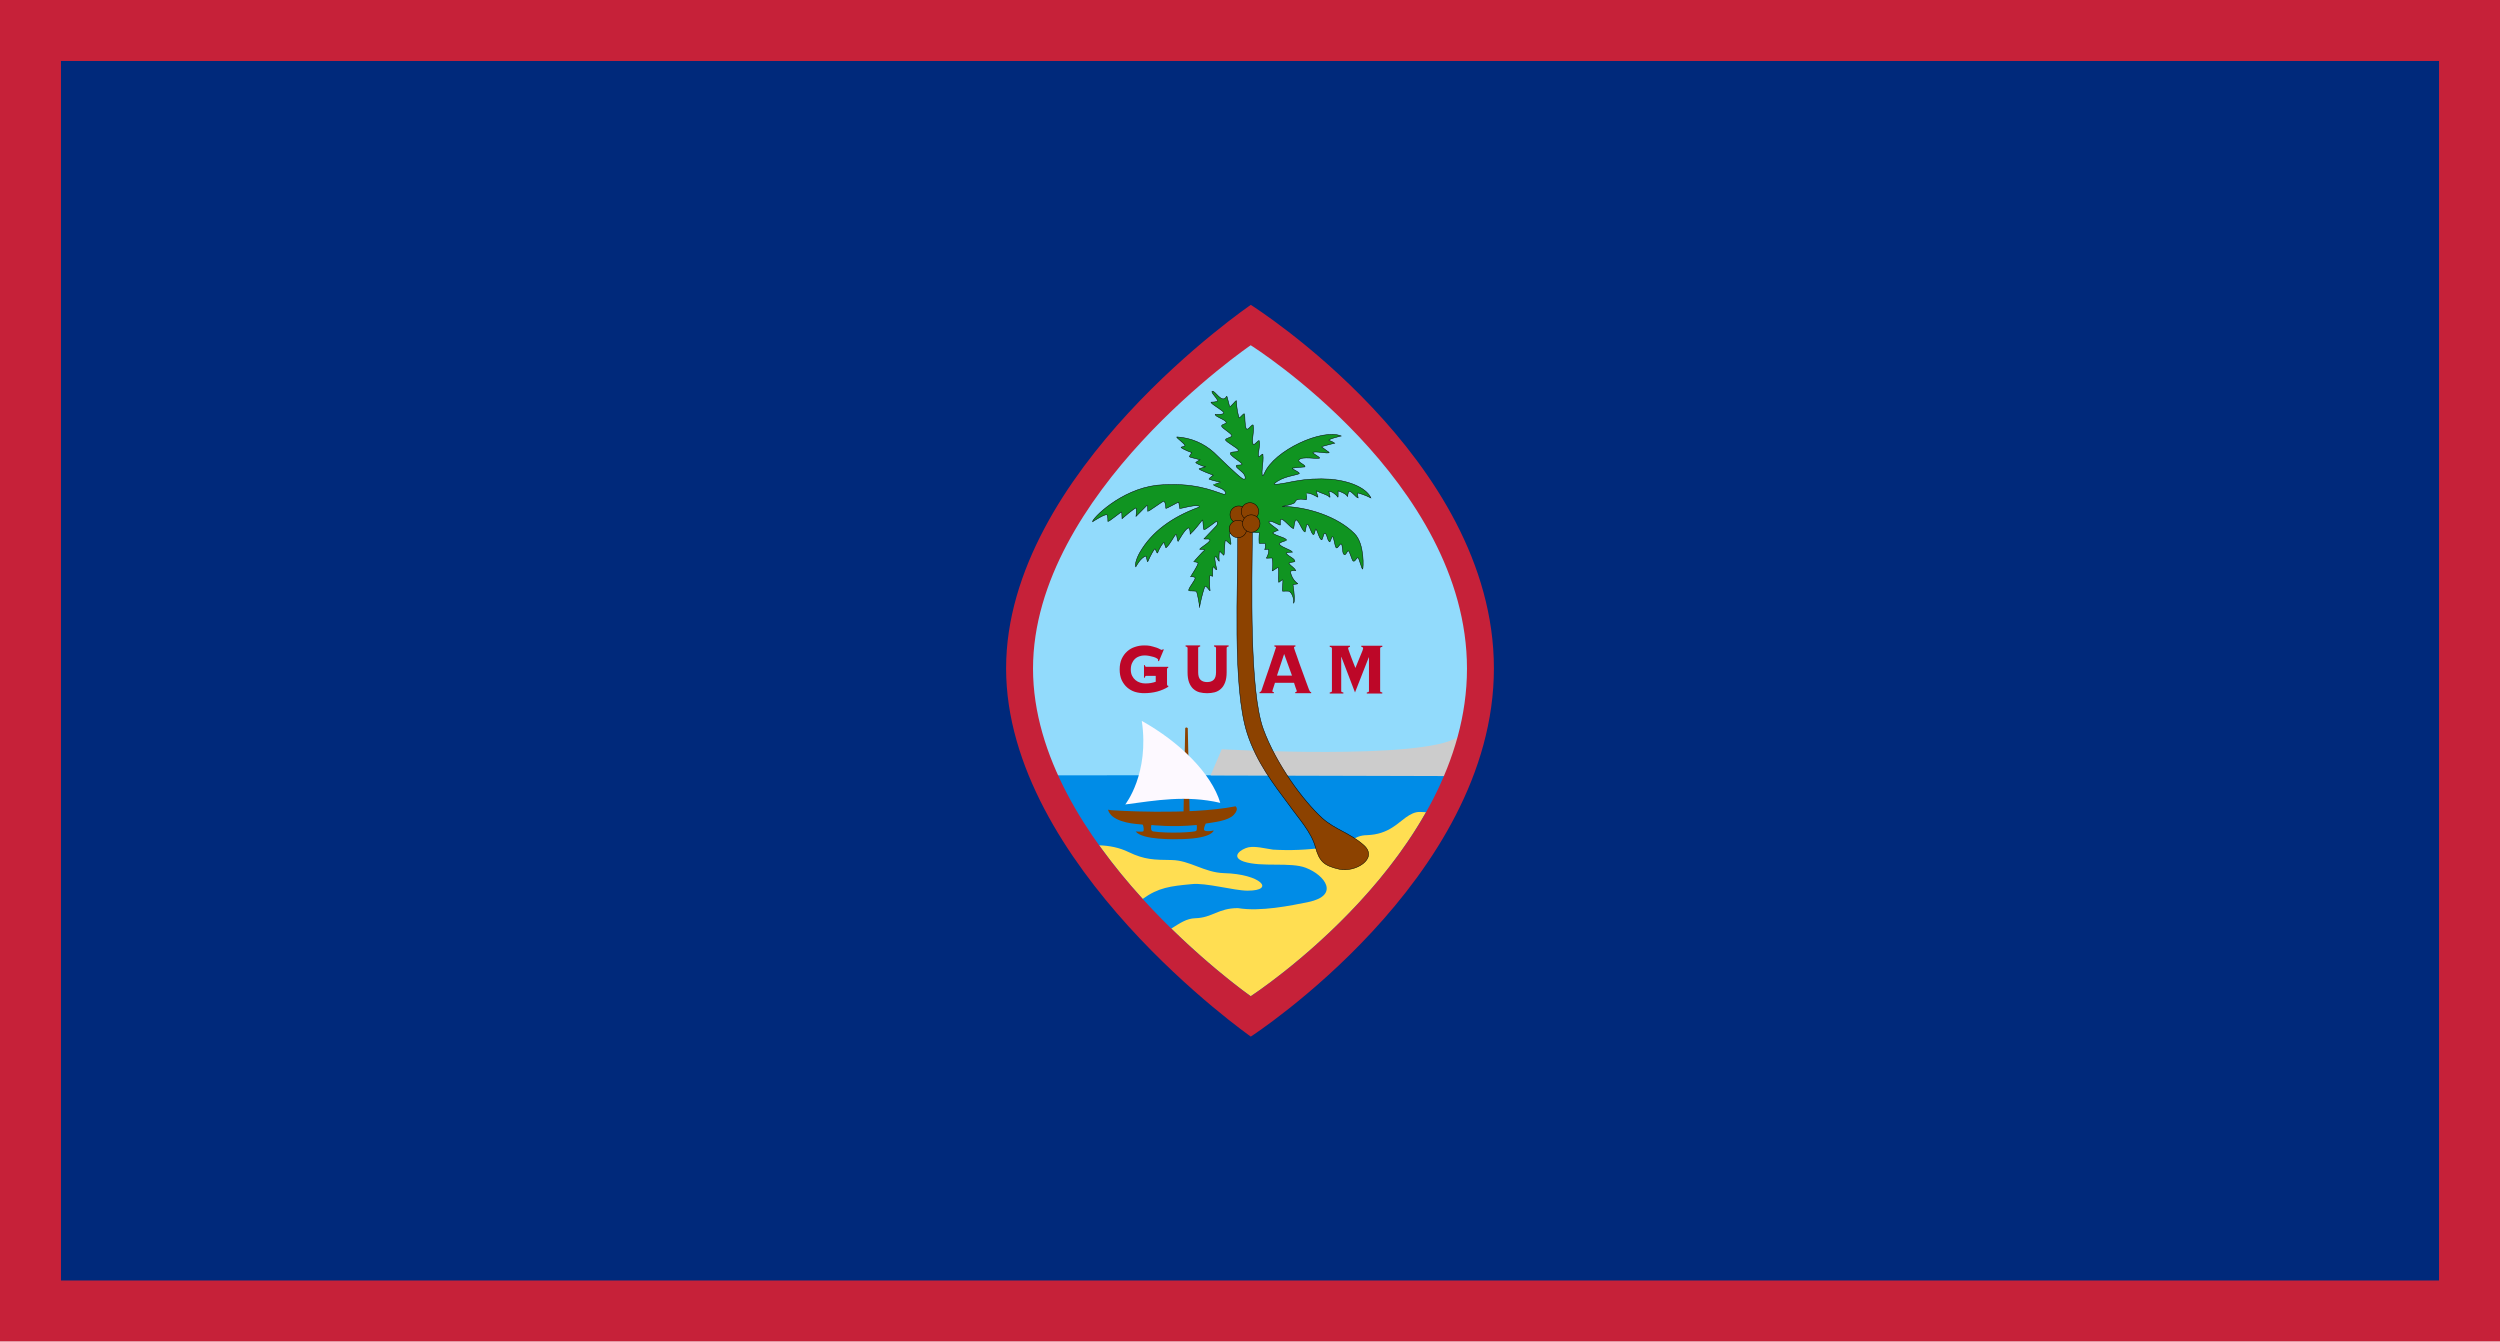
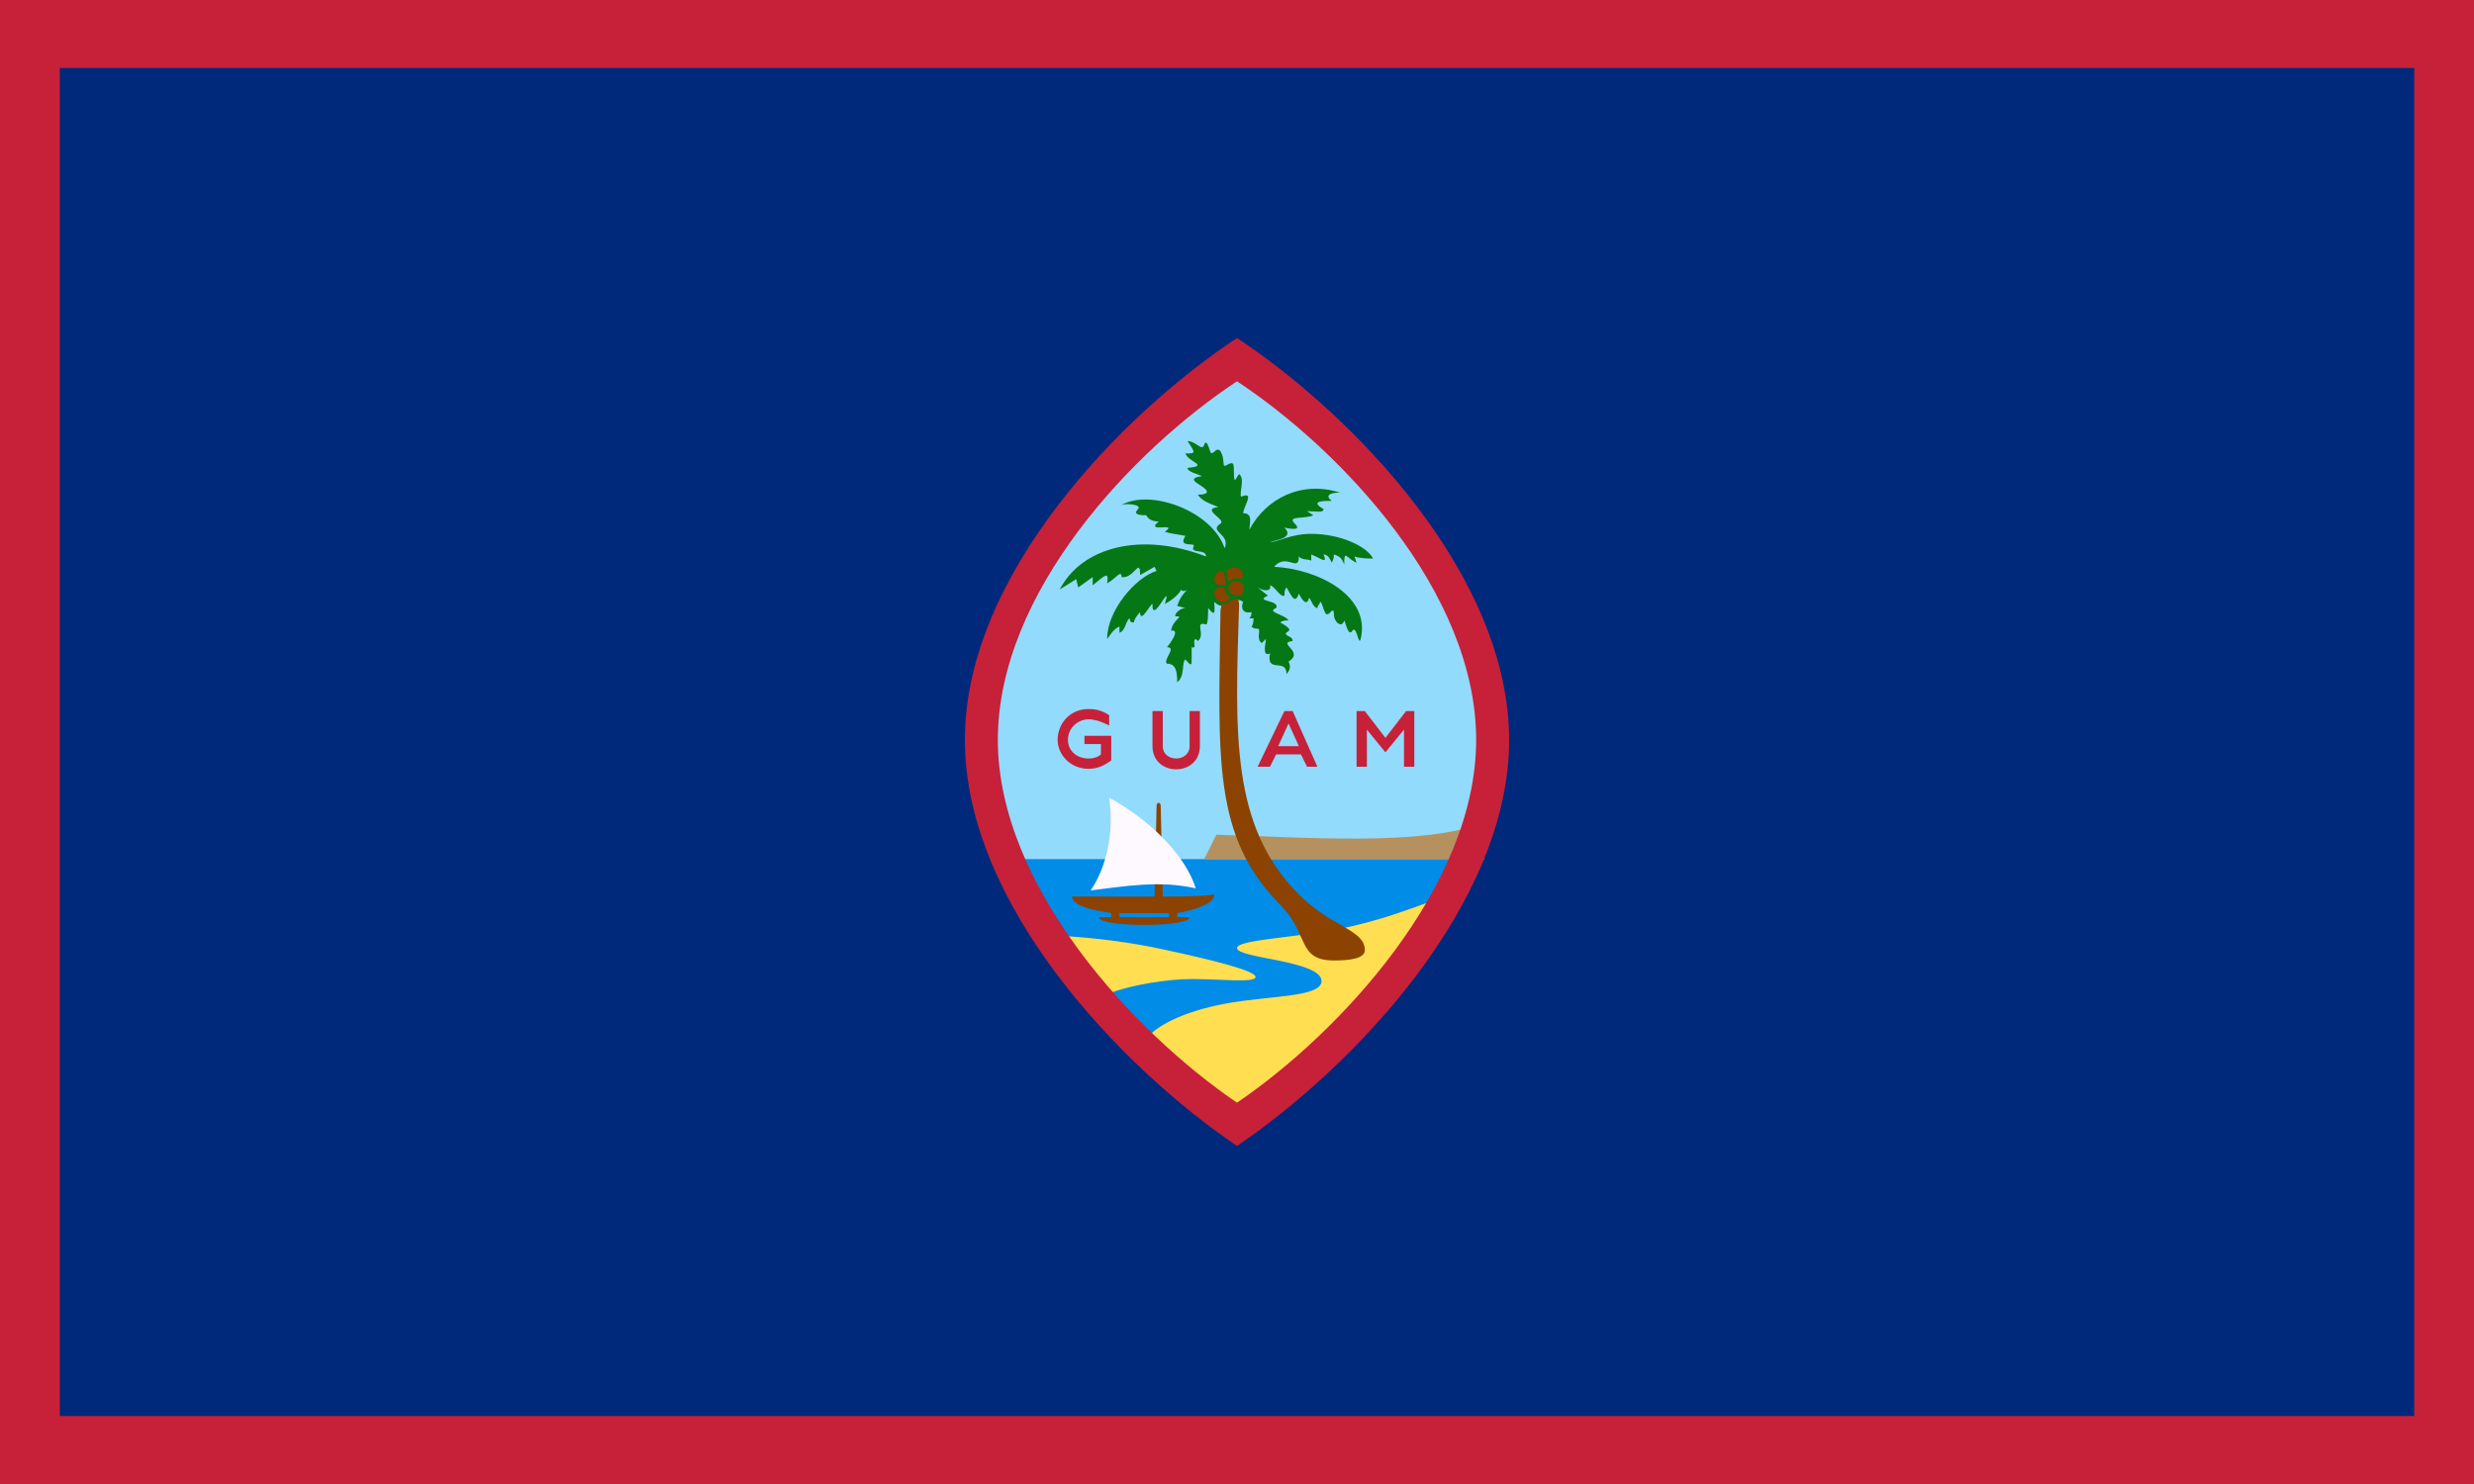
- <svg xmlns="http://www.w3.org/2000/svg" width="82in" height="44in" fill-rule="evenodd" clip-rule="evenodd" image-rendering="optimizeQuality" shape-rendering="geometricPrecision" text-rendering="geometricPrecision" viewBox="0 0 82 44">
-   <path fill="#c62139" d="M0 0h82v44H0z" />
-   <path fill="#00297b" d="M2 2h78v40H2z" />
-   <path fill="#92dbfc" d="M41.024 10.662s-7.583 5.525-7.583 11.264c0 5.74 7.583 11.412 7.583 11.412s7.535-5.258 7.535-11.412c0-6.152-7.535-11.264-7.535-11.264z" />
-   <path fill="#008ce7" d="M34.28 25.43c1.974 4.34 6.744 7.908 6.744 7.908s4.856-3.389 6.77-7.909" />
-   <path fill="#ccc" d="M47.821 24.177c-1.169.766-7.747.398-7.747.398l-.368.858 7.833.022c.032-.118.11-.258.138-.376z" />
-   <path fill="#ffde52" d="M36.051 27.726c.333.01.665.075.963.22.533.257.841.255 1.415.263.601.008 1.073.413 1.722.43 1.196.03 1.7.575.77.575-.44 0-1.382-.27-1.837-.214-.692.064-1.092.112-1.604.485a19.481 19.481 0 0 1-1.429-1.759zm2.367 2.731c.296-.185.5-.33.788-.339.56-.015.75-.332 1.397-.332.735.123 1.73-.08 2.314-.2 1.034-.218.544-.88-.083-1.121-.506-.199-1.455-.01-2.044-.207-.445-.16-.078-.413.162-.467.241-.041.5.032.802.077a8.401 8.401 0 0 0 1.684-.07c.975-.137.935-.399 1.406-.405.343-.014.605-.108.84-.261.274-.168.561-.513.894-.5l.196.008c-2.057 3.644-5.751 6.036-5.751 6.036s-1.194-.837-2.605-2.219z" />
-   <path d="M38.875 23.883c.028-.038.056-.021.084 0l.06 2.786h-.2z" fill="#8c4200" />
-   <path fill="#8c4200" d="M36.45 26.575s2.525.176 4.074-.128c0 0 .13.08-.056.28-.187.2-.66.243-.92.286 0 0-.063.128-.058.195.006.067.164.06.242.045l.078-.014s-.037.25-.993.283c-.314.011-1.348.031-1.567-.25 0 0 .19.014.239 0 .05-.014.013-.195-.005-.221-.018-.026-.67 0-1.014-.29-.085-.083-.125-.172-.125-.203 0-.003.104.017.104.017zm1.316.485s.691.081 1.486 0c0 0 .021.138-.015.19-.036.053-.954.093-1.417.02-.074-.022-.077-.105-.054-.21z" />
-   <path fill="#fdf9ff" d="M36.908 26.386s.8-1.004.543-2.74c1.237.688 2.288 1.725 2.574 2.688-1.122-.26-2.113-.08-3.117.052z" />
-   <path fill="#c62139" d="M41.026 10S33 15.471 33 21.922C33 28.374 41.026 34 41.026 34S49 28.838 49 21.922C49 15.007 41.026 10 41.026 10zm-.003 1.324s-7.14 4.867-7.14 10.607c0 5.74 7.14 10.745 7.14 10.745s7.094-4.592 7.094-10.745-7.094-10.607-7.094-10.607z" />
-   <path fill="#8c4200" d="M43.146 27.788c.128.452.263.606.782.722.512.116 1.294-.34.81-.782-.462-.412-.948-.517-1.362-.888-.641-.582-1.521-1.786-1.939-2.924-.457-1.245-.378-4.748-.357-6.523 0-.02.055-.033.062-.041.03-.04.058.012.011-.248-.012-.067-.07-.136-.07-.203.001-.12-.453.131-.572.346-.028.049.087.189.087.216.015 1.703-.185 5.065.309 6.587.305.942.863 1.67 1.367 2.343.303.431.74.897.872 1.395z" stroke-width=".016" stroke="#000" />
-   <path fill="#109421" d="M36.311 16.89c.033.04.028.216.028.216.026.014.454-.334.454-.318 0 .073.01.224.01.224s.443-.385.461-.345c.02.046-.002.27-.002.27l.349-.352c.039-.038.033.049.036.188.001.025.483-.325.512-.331.063-.013.082.182.079.23-.003.036.445-.233.425-.198l.033.207c.125-.015.422-.117.6-.09.058.008.055.034.004.054-.861.319-1.524.8-1.91 1.47-.131.229-.171.428-.136.478 0 0 .154-.305.329-.353.023-.006.039.196.063.184 0 0 .132-.305.227-.418.026-.03.068.16.096.132 0 0 .068-.204.203-.347.019-.02.054.194.075.176.14-.118.27-.413.322-.435.037-.026.043.245.078.222 0 0 .199-.366.317-.432.077-.043.074.2.074.2.151-.137.318-.364.397-.462.037-.046.017.298.055.312.05.017.377-.264.413-.27.025-.003.053.08-.01.148l-.404.426c.078.014.108-.006.163.007.166.04-.31.29-.301.336 0 0 .229-.004.152.037-.055.03-.358.386-.358.373 0-.006.152.003.151.043-.001.074-.251.455-.254.453-.013-.012.135-.016.155.021.037.07-.257.378-.2.43.008.008.168.003.239.017.034.007.13.56.106.538a4.833 4.833 0 0 1 .169-.675c.04-.094.169.143.179.122-.005 0-.026-.337-.008-.491.005-.043.098.045.096.004-.003-.093-.011-.193.01-.284.015-.068.094.124.125.072 0 0-.096-.334-.056-.428.026-.062.09.15.132.158 0 0-.024-.26.02-.326l.133.13c.029-.042.023-.447.05-.484.022-.032.16.151.18.123.019-.027-.058-.327-.04-.35.024-.035.175.083.178.08.061-.056.06-.198.085-.25.07-.142.468-.16.515-.06.023.05.007.113-.002.19.003.002.2.015.2.001 0 0-.023.168-.009.352.002.025.199-.006.202.019.017.173-.026.19-.026.19.002.012.133-.02.135-.006a.448.448 0 0 1-.074.287c-.01.014.187-.014.19.003.024.13.028.234.004.418-.002.014.192-.13.195-.115.03.154-.005.321.013.482.004.037.128-.111.14-.068.01.042-.028.348-.01.366 0 0 .209-.01.227.006.165.142.134.39.134.39.045-.031.028-.33-.018-.602-.005-.029.16-.018.155-.045 0 0-.18-.1-.24-.377-.013-.059.174-.047.174-.047-.052-.109-.143-.13-.22-.235-.025-.034.194-.05.194-.06 0-.104-.185-.154-.281-.263-.041-.046.2-.049.2-.049-.07-.09-.304-.13-.423-.248-.064-.065.237-.129.233-.14-.033-.095-.316-.125-.454-.233-.028-.022.18-.097.18-.097-.021-.04-.474-.313-.244-.288.098.01.295.137.31.118 0 0-.008-.16.012-.178.076-.072.337.305.425.29 0 0 .033-.27.073-.278.096-.016.212.394.306.394.013 0 .02-.237.068-.25.055-.015.117.266.186.328.064.057.065-.22.103-.167.064.085.08.262.167.34.057.05.067-.244.13-.205.074.046.057.198.139.273.04.036.066-.194.11-.16.04.03.067.31.11.355.054.057.117-.148.173-.116.04.024.031.267.069.32.077.108.117-.131.168-.094.036.025.113.304.145.326.071.05.11-.127.165-.102.04.018.119.378.152.369.02-.006.074-.821-.269-1.165-.557-.56-1.556-.883-2.371-.891 0 0 .41-.075.42-.137.022-.124.225-.11.367-.08.025.004.012-.22.015-.22.127-.004.24.065.362.132.037.022-.077-.224-.037-.203.156.083.33.107.434.207.028.026-.031-.189-.031-.189.077-.017.23.085.291.182.03.047-.002-.251.021-.198 0 0 .272.084.3.188 0 0 .023-.189.06-.179.108.026.204.194.289.219 0 0-.036-.169-.008-.163.204.048.426.163.426.163-.115-.264-.552-.54-1.32-.614a4.743 4.743 0 0 0-1.198.068c-.397.084-.71.132-.646.075.262-.236.687-.265.804-.32.083-.039-.282-.168-.21-.186.073-.016.399-.04.399-.04.07-.051-.237-.15-.191-.224.092-.147.636-.013.683-.07.015-.018-.234-.153-.224-.173.04-.074.524.056.536-.01 0 0-.147-.1-.252-.182-.012-.01.433-.12.433-.12a.733.733 0 0 0-.178-.088c-.094-.033.39-.148.39-.148-.613-.257-2.205.473-2.521 1.231-.082.181-.085-.016-.067-.169.016-.165.039-.31.02-.46-.007-.045-.13.119-.14.075-.031-.16.063-.337.02-.516-.014-.06-.179.177-.2.117-.061-.165.044-.397.002-.625-.017-.089-.173.19-.225.111-.061-.092-.035-.434-.064-.486-.023-.042-.162.164-.174.125-.188-.627.062-.705-.3-.352-.012.013-.092-.37-.106-.358-.148.29-.39-.206-.474-.16-.062.035.17.228.172.314.001.042-.213.045-.213.045.005.071.407.272.42.35.01.065-.284.05-.284.05.009.087.344.17.362.264.01.05-.157.062-.151.115.009.08.324.238.334.32.007.056-.201.08-.206.132-.006.064.418.279.419.34 0 .084-.17.04-.246.083-.109.06.347.304.367.374.015.06-.183.007-.19.062-.008.073.224.183.277.308.053.123-.001.155-.077.106-.153-.099-.769-.698-.933-.858a1.982 1.982 0 0 0-1.21-.507c-.05.014.262.216.264.289 0 .019-.14.047-.134.052.086.08.355.173.355.173l-.077.127c.018.037.145.047.348.109 0 0-.152.086-.14.094.107.08.316.137.316.137l-.206.064c-.012.036.464.21.464.21s-.149.118-.142.124c.036.033.385.107.385.107.006.005-.246.077-.245.079.092.084.345.111.404.25 0 0 .034.079-.066.064-.393-.131-1.002-.401-2.183-.295-1.208.144-2.128 1.105-2.112 1.2 0 0 .432-.283.477-.225z" stroke-width=".016" stroke="#000" />
-   <circle cx="40.631" cy="16.881" r=".286" fill="#8c4200" paint-order="markers fill stroke" stroke-linecap="round" stroke-linejoin="round" stroke-miterlimit="33" stroke-width=".016" stroke="#000" />
-   <circle cx="40.605" cy="17.35" r=".286" fill="#8c4200" paint-order="markers fill stroke" stroke-linecap="round" stroke-linejoin="round" stroke-miterlimit="33" stroke-width=".016" stroke="#000" />
-   <circle cx="40.998" cy="16.774" r=".286" fill="#8c4200" paint-order="markers fill stroke" stroke-linecap="round" stroke-linejoin="round" stroke-miterlimit="33" stroke-width=".016" stroke="#000" />
-   <circle cx="41.041" cy="17.172" r=".286" fill="#8c4200" paint-order="markers fill stroke" stroke-linecap="round" stroke-linejoin="round" stroke-miterlimit="33" stroke-width=".016" stroke="#000" />
-   <path d="M37.59 22.169q-.02 0-.027.017-.007.015-.01.041h-.03v-.41h.03q.005.053.037.053h.728v.035q-.04.003-.04.05v.486q0 .02.005.035t.025.015h.012v.035q-.335.21-.794.21-.155 0-.3-.043-.144-.047-.255-.144-.11-.096-.18-.243-.066-.15-.066-.348t.066-.346q.07-.149.18-.246.111-.1.254-.146.146-.05.301-.05.062 0 .109.003.046.003.09.012.045.009.092.023.047.012.111.033.062.02.114.05.051.026.066.026.02 0 .035-.024l.03.012-.161.386-.03-.02q.005-.018.005-.032 0-.02-.042-.044-.042-.027-.106-.047t-.145-.035q-.08-.015-.156-.015-.088 0-.17.03-.079.026-.143.084-.061.059-.098.147-.037.085-.037.205 0 .117.044.205.044.085.111.14.069.056.153.082.084.026.165.026.104 0 .185-.014.084-.015.16-.041v-.193z" fill="#bd0728" paint-order="markers fill stroke" stroke-linecap="round" stroke-linejoin="round" stroke-miterlimit="33" stroke-width=".025" />
-   <path d="M39.886 21.26q0-.022-.012-.033-.009-.015-.053-.021v-.036h.478v.036q-.044.006-.055.02-.01.012-.01.033v.794q0 .195-.05.328-.05.134-.138.213-.086.08-.204.113-.116.03-.249.03-.132 0-.25-.03-.117-.033-.205-.113-.086-.08-.137-.213-.049-.133-.049-.328v-.794q0-.02-.011-.032-.01-.015-.054-.021v-.036h.479v.036q-.044.006-.056.02-.01.012-.01.033v.794q0 .171.077.245.077.074.216.074.14 0 .216-.074t.077-.245z" fill="#bd0728" paint-order="markers fill stroke" stroke-linecap="round" stroke-linejoin="round" stroke-miterlimit="33" stroke-width=".025" />
-   <path d="M41.734 22.671q0 .015.008.024.01.006.04.006v.036h-.468V22.7q.03-.006.042-.018.014-.015.027-.05l.026-.081q.021-.065.056-.164l.076-.223.085-.247.082-.247.074-.218q.032-.095.05-.155l.021-.062q0-.015-.018-.021-.016-.006-.035-.009v-.036h.69v.036q-.02.003-.034.009-.013.006-.013.03 0 .006.023.077.027.072.067.188l.09.259.108.295.106.291.095.257q.02.053.034.071.016.018.04.018v.036h-.521V22.7q.05-.003.05-.036l-.013-.039-.03-.083-.03-.09q-.014-.04-.017-.056h-.626q-.027.08-.042.131l-.027.08-.013.045-.003.018zm.643-.512-.257-.709-.235.709z" fill="#bd0728" paint-order="markers fill stroke" stroke-linecap="round" stroke-linejoin="round" stroke-miterlimit="33" stroke-width=".026" />
-   <path d="M44.831 22.712q.048-.006.059-.017.012-.015.012-.036v-1.096l-.005-.006-.453 1.155-.447-1.167h-.005v1.114q0 .02.01.036.013.011.061.017v.036h-.448v-.036q.049-.006.059-.017.013-.015.013-.036V21.27q0-.02-.013-.033-.01-.014-.059-.02v-.036h.664v.036q-.06.003-.06.053l.014.048.039.11.053.143q.03.074.056.146.028.068.048.122t.028.071q.043-.113.09-.22t.08-.196q.039-.09.062-.15.022-.059.022-.074 0-.05-.06-.053v-.036h.689v.036q-.049.006-.061.02-.01.012-.01.033v1.388q0 .02.01.036.012.011.06.017v.036h-.508z" fill="#bd0728" paint-order="markers fill stroke" stroke-linecap="round" stroke-linejoin="round" stroke-miterlimit="33" stroke-width=".026" />
+ <svg xmlns="http://www.w3.org/2000/svg" width="1200" height="720">
+   <path fill="#00297b" d="M0 0h1200v720H0z" />
+   <path fill="#92dbfc" d="M482 417h236v-113l-118-138l-118 138Z" />
+   <path fill="#008ce7" d="M600 552l118-135h-236Z" />
+   <path fill="#b5915f" d="m584 417 6-12c40 1 100 6 130-6v18Z" />
+   <path fill="#ffde52" d="M538 482c10-4 28-7 40-7c14 0 31 2 31-1s-20-8-43-13c-18-4-35-6-52-7ZM600 552l103-118c-19 7-34 13-55 17s-48 5-48 9c0 5 41 6 41 16c0 8-26 7-47 11s-33 11-37 16Z" />
+   <path fill="#c62139" d="M0 720h1200v-720h-1200ZM29 687v-654h1142v654ZM600 556c56-38 132-117 132-197s-76-158-132-195c-56 37-132 115-132 195s76 159 132 197ZM600 535c-50-34-116-105-116-176c0-72 66-141 116-174c50 33 116 102 116 174c0 71-66 142-116 176ZM528 373c5 0 8-2 11-4v-12h-13v4h8v5c-1 1-3 2-6 2c-6 0-10-4-10-9c0-6 5-10 10-10c4 0 8 2 10 3v-5c-3-2-6-3-10-3c-9 0-15 7-15 15c0 7 6 14 15 14ZM559 362c0 15 23 15 23 0v-17h-5v17c0 8-13 8-13 0v-17h-5ZM610 372h6l3-6h12l3 6h5l-12-27h-4ZM620 362l5-11l5 11ZM658 372h5v-18l9 11l9-11v18h5v-27h-4l-10 13l-10-13h-4Z" />
+   <path fill="#067715" d="M589 292c6 6 8-4 14 0c-1 2-1 6 4 5c0 1 0 2-1 3h2c0 1 0 3-1 4c1 1 2 1 3 1c2 0-1 5 2 7l2-2c0 2-2 9 2 7c-2 10 8 2 8 10c2-2 2-4 1-6c8-5-6-9 2-10c0-2-2-2-3-3c-2-2 6-1-3-6c1-1 3-1 4-1c-2-3-11-4-6-6c2-4-11-3-4-6l-5-4c3 2 7 2 6-1c2 0 5 6 7 5c0-1 0-3 1-4c2 3 4 9 6 3c2 4 4 6 5 2c1 1 2 5 4 5c0 0 0-1 1-2c1-4 2 6 4 5c1 0 3-4 3 0s4 7 5 3c1 2 2 8 4 5s3 8 4 4c5-21-21-34-42-35c6-7 12 3 12-5c2 2 4 1 6 2v-3c5 2 8 5 6 0c2 0 3 2 4 4c1-2 1-3 1-4c3 1 4 2 5 5c0-8 1-3 6-1l-1-3c3 1 7 1 9 1c-3-6-16-12-30-12c-10 0-16 4-20 4c3-1 12-2 7-7c5 1 8 1 5-2c-4-4 5-2 9-4l-3-2c4 0 8 1 8-1c-7-4 0-4 4-4c-4-3 0-4 4-4c-19-6-36 3-44 18c0-3 2-8-3-8c0-3 6-11-1-8c-1-2 2-9-1-11l-2 3c-1-1 0-7-1-8s-3 1-4 1s0-4-2-7s-4 3-5 0s-2-6-3-3s-4-2-8-2c4 6 4 6-1 6c1 4 12 6 1 7c0 2 5 3 7 4c-7 1-3 3 0 5c6 4-1 4-2 4c2 3 5 4 10 6c-9 1 4 6 1 8c-6 4 5 5 2 12c-6-18-36-29-50-21c3-1 10 0 8 2s-1 3 4 3c1 2 3 3 6 3c-7 6 10 0 3 5c3 1 5 1 10 2c-4 6 5 3 4 5c-2 4 6 1 6 5c-31-12-60-5-71 16l8-5l1 4l7-5v4c6-5 8-7 7-1c4-2 7-7 7-3c6 1 9-10 9-1l7-4l1 2c-10 3-24 19-24 33c1-1 3-5 6-6v3c3-1 3-6 5-7c0 2 1 2 2 2c0-1 1-3 3-5c0 6 5-4 6-4c0 2 0 3 1 3c2 0 8-13 5-3c4-2 7-5 8-7c0 1 2 1 3 0c-3 3-4 5-5 8l4 1c-2 0-5 2-5 4c5 0-1 1-2 7c5-1-1 7-2 8c5 0-2 6 0 8c4 0 5 3 5 9c4-3 2-10 4-11c1 1 3 4 3 1v-7c3 1 0-3 2-4l1 1c4-3-2-10 4-8c1 0 1-6 1-8c4 5 3 1 3-3Z" />
+   <path fill="#8c4200" d="M647 466c-18 0-12-13-26-27c-33-33-30-72-29-143c0-1 1-2 0-3c5 1 9-7 9 1c-2 62-4 107 29 140c16 16 32 17 32 27c0 4-7 5-15 5ZM597 290c-6 7-13-6-3-5c0 2 1 4 3 5ZM593 284c-3 0-4-1-4-3c0-4 5-5 5-2s2 5-1 5ZM600 289c-5 0-6-7 0-7c4 0 5 7 0 7ZM596 282c-1-1-1-4-1-5c4-4 10 0 7 4c-2-1-5 0-6 1ZM543 445v-2h24v2ZM533 445c0 5 44 5 44 0h-6v-2c6-1 18-4 18-9c-7 1-16 1-25 1l-1-44c0-2-2-2-2 0l-1 44h-40c0 5 13 7 19 8v2Z" />
+   <path fill="#fdf9ff" d="M529 432c17-2 33-5 51-1c-5-16-22-33-42-44c4 28-9 45-9 45Z" />
</svg>
